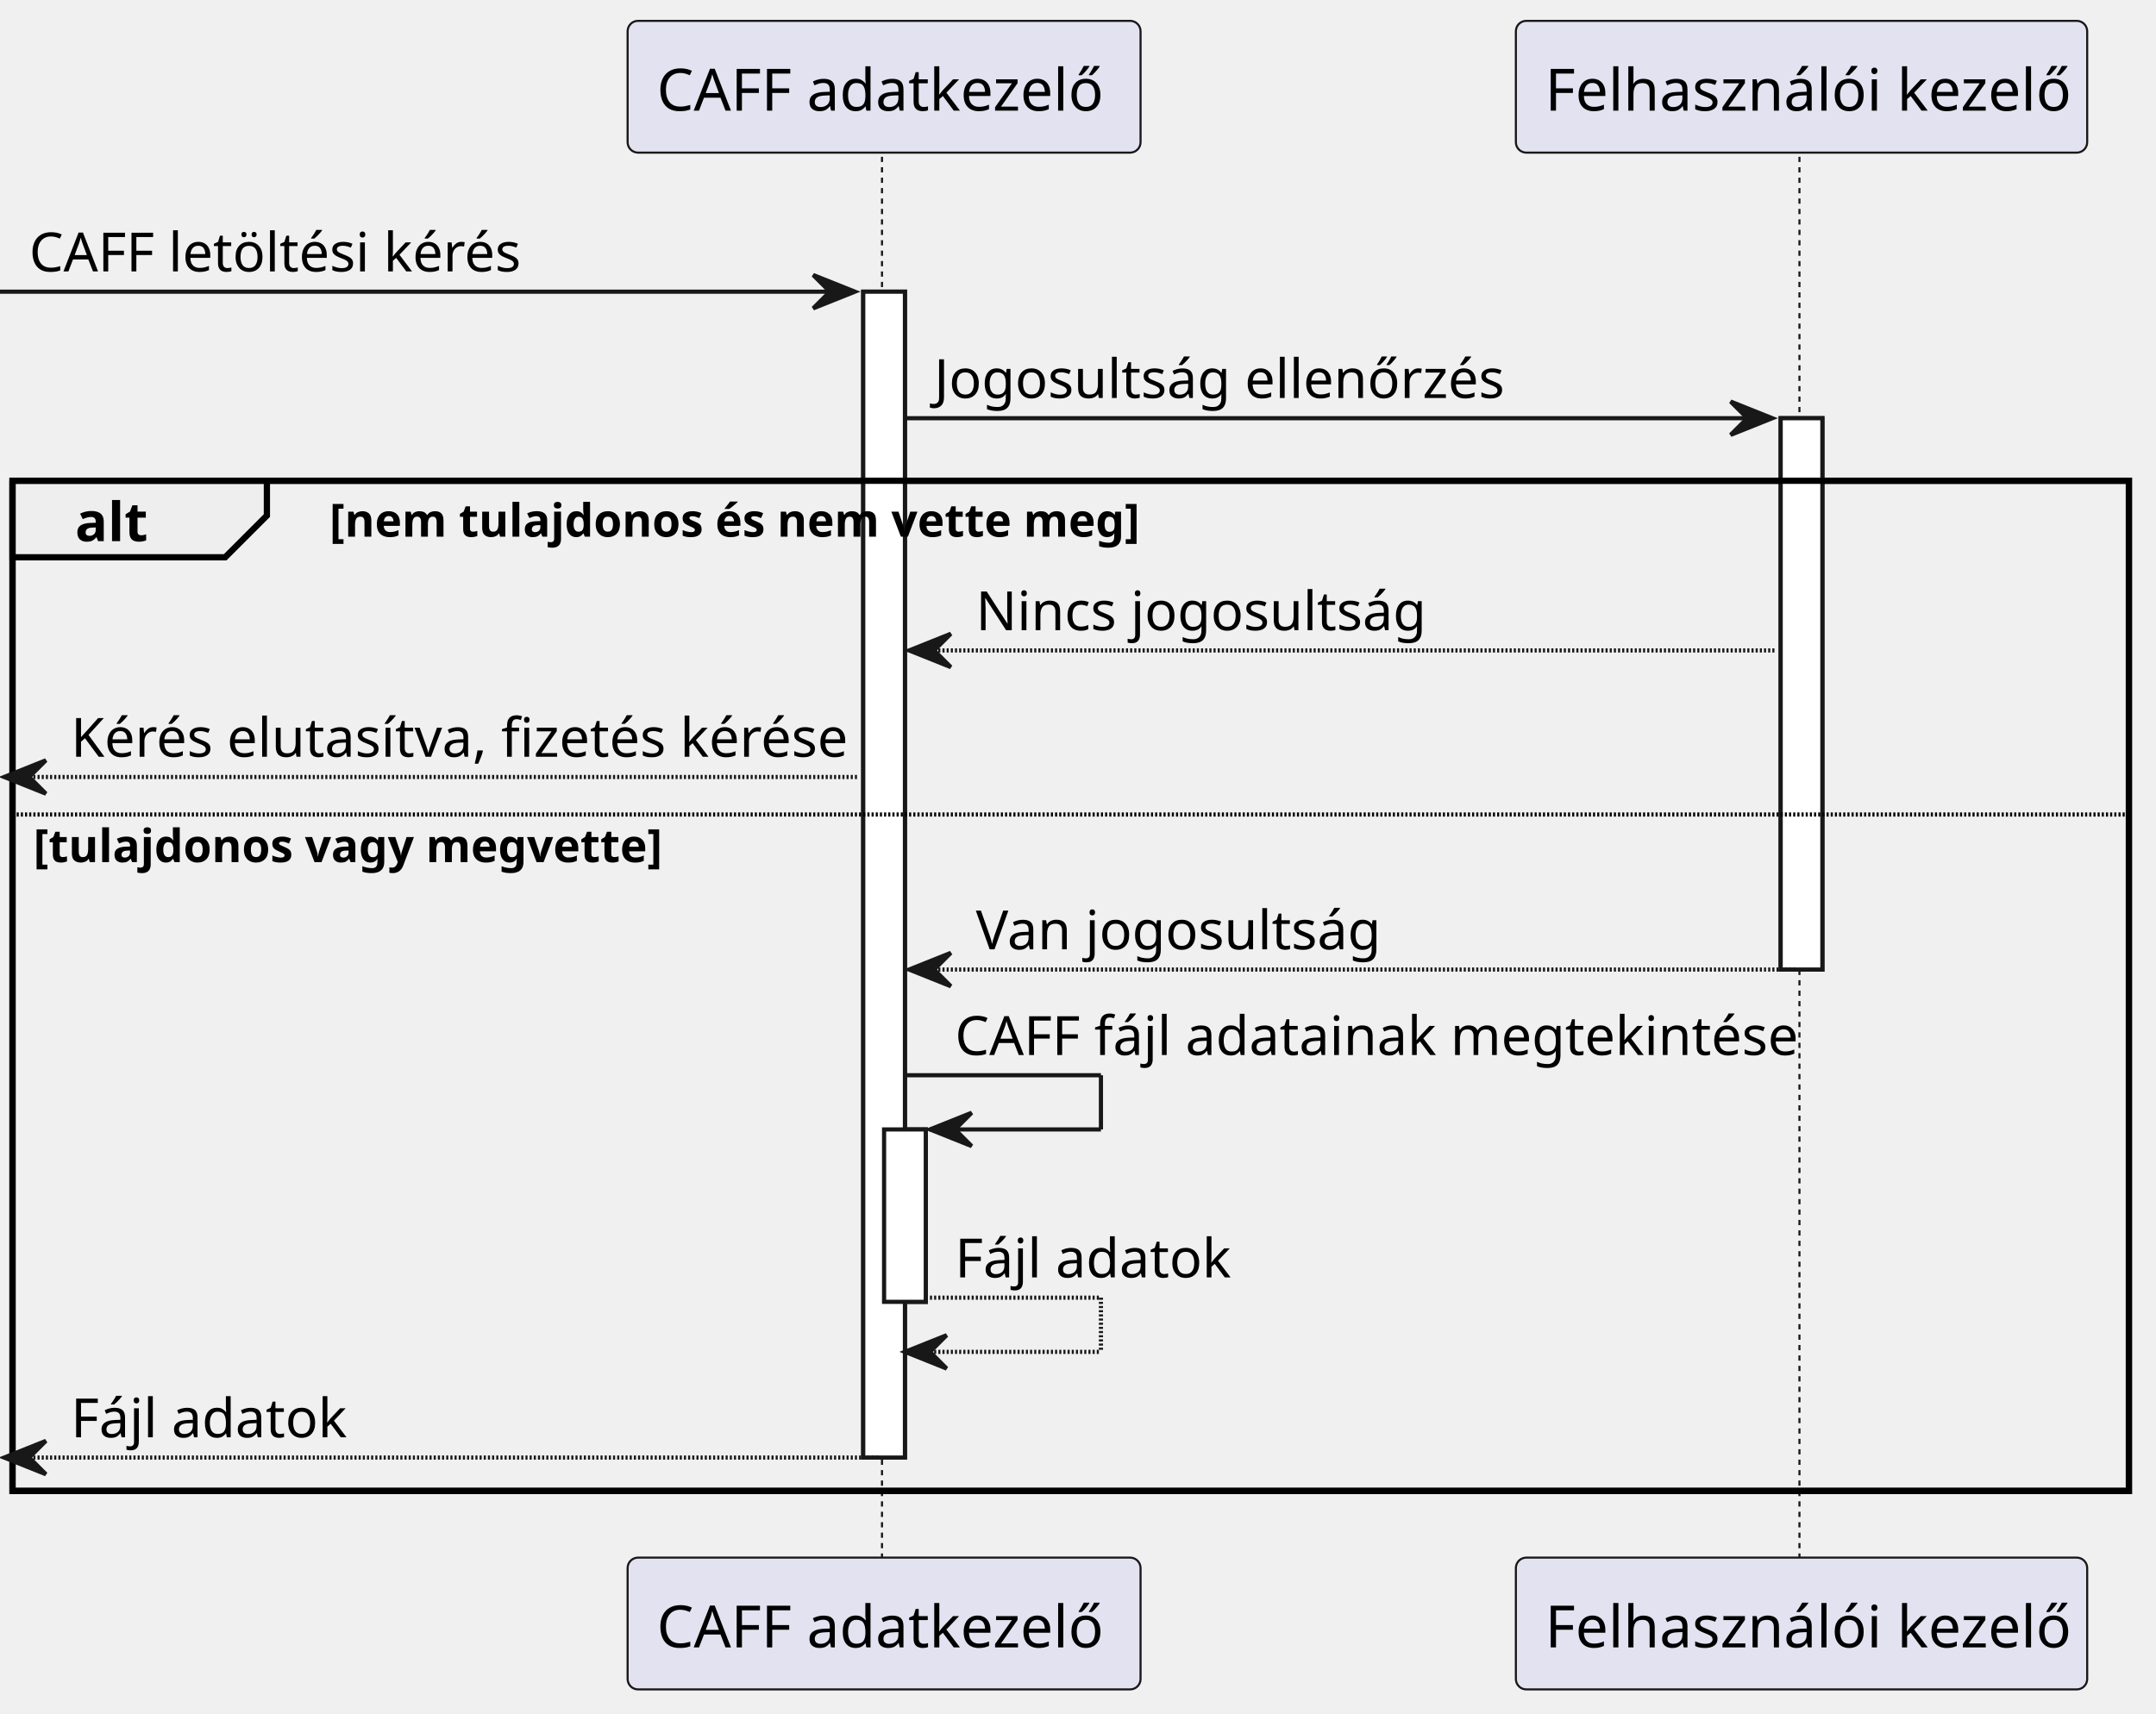
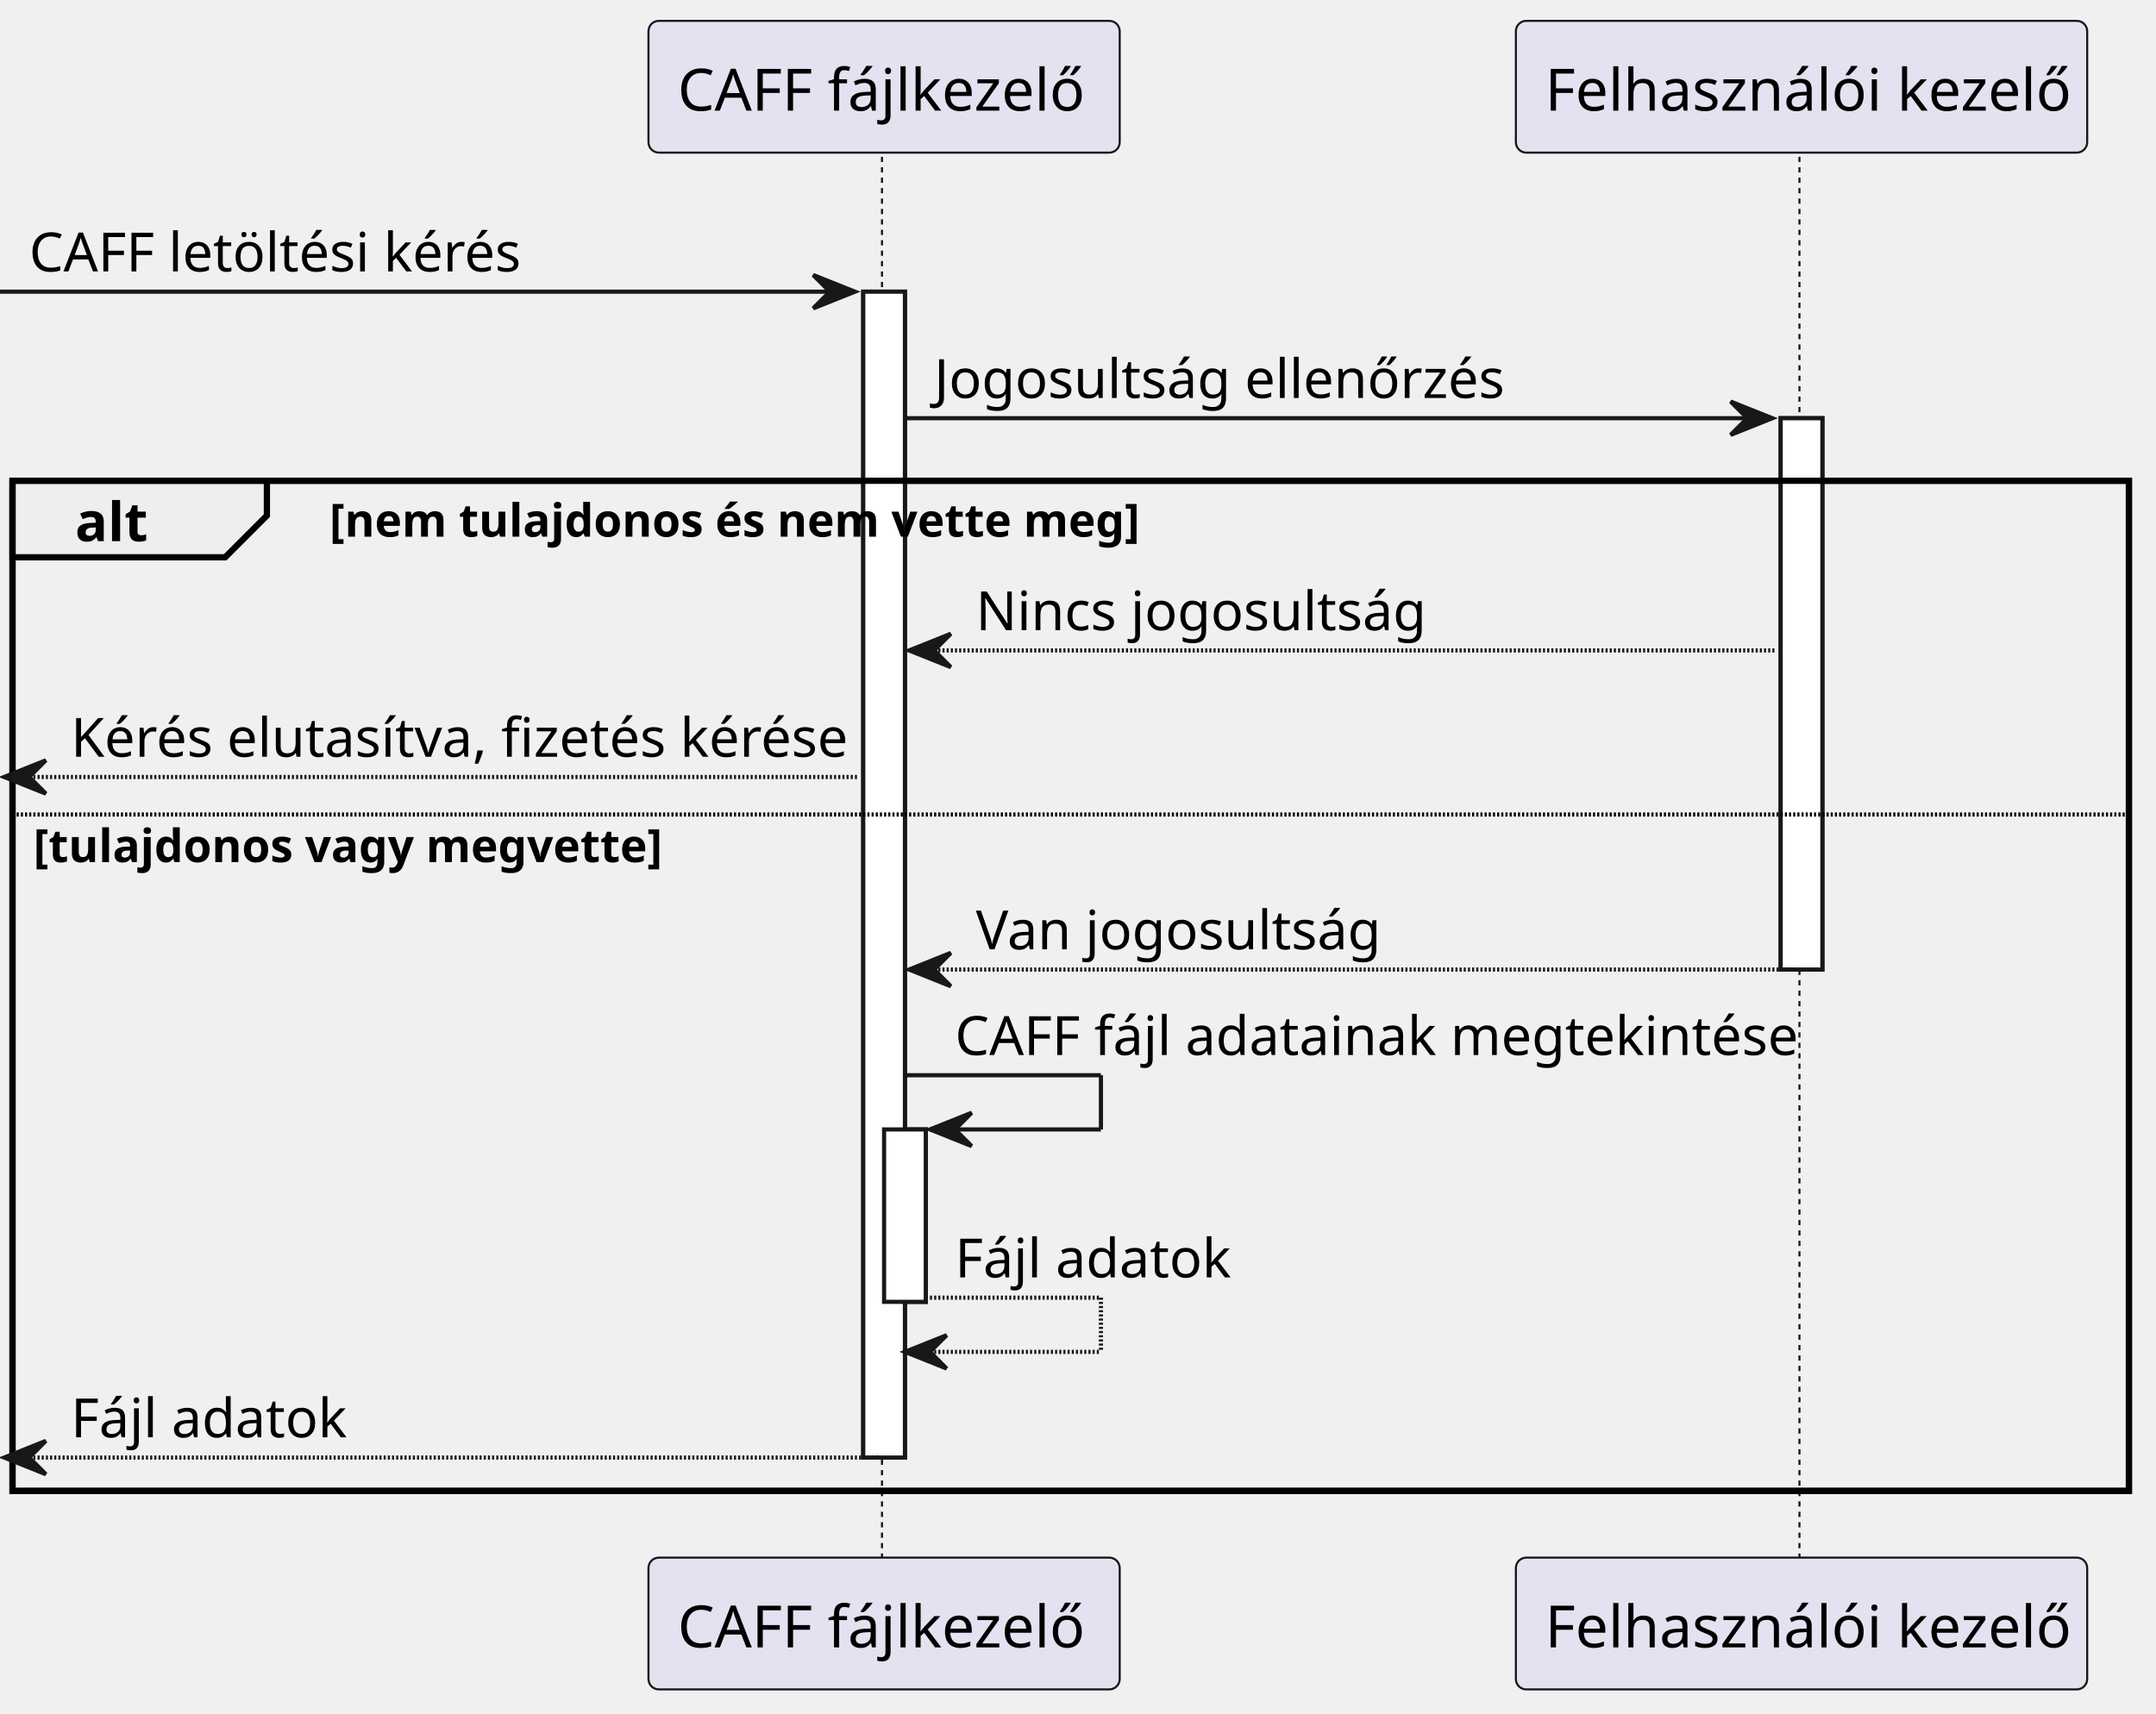
<svg xmlns="http://www.w3.org/2000/svg" contentStyleType="text/css" height="1644px" preserveAspectRatio="none" style="width:2068px;height:1644px;background:#FFFFFF;" version="1.1" viewBox="0 0 2068 1644" width="2068px" zoomAndPan="magnify">
  <defs />
  <g>
    <rect fill="#FFFFFF" height="1118.594" style="stroke:#181818;stroke-width:4.0;" width="40" x="828" y="279.844" />
    <rect fill="#FFFFFF" height="165.406" style="stroke:#181818;stroke-width:4.0;" width="40" x="848" y="1083.625" />
    <rect fill="#FFFFFF" height="528.969" style="stroke:#181818;stroke-width:4.0;" width="40" x="1708" y="401.25" />
    <rect fill="none" height="969.188" style="stroke:#000000;stroke-width:6.0;" width="2030" x="12" y="461.25" />
    <line style="stroke:#181818;stroke-width:2.0;stroke-dasharray:5.0,5.0;" x1="846" x2="846" y1="150.438" y2="1498.438" />
    <line style="stroke:#181818;stroke-width:2.0;stroke-dasharray:5.0,5.0;" x1="1726" x2="1726" y1="150.438" y2="1498.438" />
-     <rect fill="#E2E2F0" height="126.438" rx="10" ry="10" style="stroke:#181818;stroke-width:2.0;" width="492" x="602" y="20" />
-     <text fill="#000000" font-family="sans-serif" font-size="56" lengthAdjust="spacing" textLength="436" x="630" y="106.133">CAFF adatkezelő</text>
-     <rect fill="#E2E2F0" height="126.438" rx="10" ry="10" style="stroke:#181818;stroke-width:2.0;" width="492" x="602" y="1494.438" />
-     <text fill="#000000" font-family="sans-serif" font-size="56" lengthAdjust="spacing" textLength="436" x="630" y="1580.57">CAFF adatkezelő</text>
+     <rect fill="#E2E2F0" height="126.438" rx="10" ry="10" style="stroke:#181818;stroke-width:2.0;" width="452" x="622" y="20" />
+     <text fill="#000000" font-family="sans-serif" font-size="56" lengthAdjust="spacing" textLength="396" x="650" y="106.133">CAFF fájlkezelő</text>
+     <rect fill="#E2E2F0" height="126.438" rx="10" ry="10" style="stroke:#181818;stroke-width:2.0;" width="452" x="622" y="1494.438" />
+     <text fill="#000000" font-family="sans-serif" font-size="56" lengthAdjust="spacing" textLength="396" x="650" y="1580.57">CAFF fájlkezelő</text>
    <rect fill="#E2E2F0" height="126.438" rx="10" ry="10" style="stroke:#181818;stroke-width:2.0;" width="548" x="1454" y="20" />
    <text fill="#000000" font-family="sans-serif" font-size="56" lengthAdjust="spacing" textLength="492" x="1482" y="106.133">Felhasználói kezelő</text>
    <rect fill="#E2E2F0" height="126.438" rx="10" ry="10" style="stroke:#181818;stroke-width:2.0;" width="548" x="1454" y="1494.438" />
    <text fill="#000000" font-family="sans-serif" font-size="56" lengthAdjust="spacing" textLength="492" x="1482" y="1580.57">Felhasználói kezelő</text>
    <rect fill="#FFFFFF" height="1118.594" style="stroke:#181818;stroke-width:4.0;" width="40" x="828" y="279.844" />
    <rect fill="#FFFFFF" height="165.406" style="stroke:#181818;stroke-width:4.0;" width="40" x="848" y="1083.625" />
    <rect fill="#FFFFFF" height="528.969" style="stroke:#181818;stroke-width:4.0;" width="40" x="1708" y="401.25" />
    <polygon fill="#181818" points="780,263.844,820,279.844,780,295.844,796,279.844" style="stroke:#181818;stroke-width:4.0;" />
    <line style="stroke:#181818;stroke-width:4.0;" x1="0" x2="804" y1="279.844" y2="279.844" />
    <text fill="#000000" font-family="sans-serif" font-size="52" lengthAdjust="spacing" textLength="476" x="28" y="260.418">CAFF letöltési kérés</text>
    <polygon fill="#181818" points="1660,385.25,1700,401.25,1660,417.25,1676,401.25" style="stroke:#181818;stroke-width:4.0;" />
    <line style="stroke:#181818;stroke-width:4.0;" x1="868" x2="1684" y1="401.25" y2="401.25" />
    <text fill="#000000" font-family="sans-serif" font-size="52" lengthAdjust="spacing" textLength="528" x="896" y="381.824">Jogosultság ellenőrzés</text>
    <path d="M12,461.25 L256,461.25 L256,494.656 L216,534.656 L12,534.656 L12,461.25 " fill="#EEEEEE" style="stroke:#000000;stroke-width:6.0;" />
    <rect fill="none" height="969.188" style="stroke:#000000;stroke-width:6.0;" width="2030" x="12" y="461.25" />
    <text fill="#000000" font-family="sans-serif" font-size="52" font-weight="bold" lengthAdjust="spacing" textLength="64" x="72" y="519.231">alt</text>
    <text fill="#000000" font-family="sans-serif" font-size="44" font-weight="bold" lengthAdjust="spacing" textLength="792" x="316" y="514.926">[nem tulajdonos és nem vette meg]</text>
    <polygon fill="#181818" points="912,608.062,872,624.062,912,640.062,896,624.062" style="stroke:#181818;stroke-width:4.0;" />
    <line style="stroke:#181818;stroke-width:4.0;stroke-dasharray:2.0,2.0;" x1="888" x2="1704" y1="624.062" y2="624.062" />
    <text fill="#000000" font-family="sans-serif" font-size="52" lengthAdjust="spacing" textLength="412" x="936" y="604.637">Nincs jogosultság</text>
    <polygon fill="#181818" points="44,729.469,4,745.469,44,761.469,28,745.469" style="stroke:#181818;stroke-width:4.0;" />
    <line style="stroke:#181818;stroke-width:4.0;stroke-dasharray:2.0,2.0;" x1="20" x2="824" y1="745.469" y2="745.469" />
    <text fill="#000000" font-family="sans-serif" font-size="52" lengthAdjust="spacing" textLength="724" x="68" y="726.043">Kérés elutasítva, fizetés kérése</text>
    <line style="stroke:#000000;stroke-width:4.0;stroke-dasharray:2.0,2.0;" x1="12" x2="2042" y1="781.469" y2="781.469" />
    <text fill="#000000" font-family="sans-serif" font-size="44" font-weight="bold" lengthAdjust="spacing" textLength="600" x="32" y="827.144">[tulajdonos vagy megvette]</text>
    <polygon fill="#181818" points="912,914.219,872,930.219,912,946.219,896,930.219" style="stroke:#181818;stroke-width:4.0;" />
    <line style="stroke:#181818;stroke-width:4.0;stroke-dasharray:2.0,2.0;" x1="888" x2="1724" y1="930.219" y2="930.219" />
    <text fill="#000000" font-family="sans-serif" font-size="52" lengthAdjust="spacing" textLength="372" x="936" y="910.793">Van jogosultság</text>
    <line style="stroke:#181818;stroke-width:4.0;" x1="868" x2="1056" y1="1031.625" y2="1031.625" />
    <line style="stroke:#181818;stroke-width:4.0;" x1="1056" x2="1056" y1="1031.625" y2="1083.625" />
    <line style="stroke:#181818;stroke-width:4.0;" x1="892" x2="1056" y1="1083.625" y2="1083.625" />
    <polygon fill="#181818" points="932,1067.625,892,1083.625,932,1099.625,916,1083.625" style="stroke:#181818;stroke-width:4.0;" />
    <text fill="#000000" font-family="sans-serif" font-size="52" lengthAdjust="spacing" textLength="784" x="916" y="1012.199">CAFF fájl adatainak megtekintése</text>
    <line style="stroke:#181818;stroke-width:4.0;stroke-dasharray:2.0,2.0;" x1="888" x2="1056" y1="1245.031" y2="1245.031" />
    <line style="stroke:#181818;stroke-width:4.0;stroke-dasharray:2.0,2.0;" x1="1056" x2="1056" y1="1245.031" y2="1297.031" />
    <line style="stroke:#181818;stroke-width:4.0;stroke-dasharray:2.0,2.0;" x1="868" x2="1056" y1="1297.031" y2="1297.031" />
    <polygon fill="#181818" points="908,1281.031,868,1297.031,908,1313.031,892,1297.031" style="stroke:#181818;stroke-width:4.0;" />
    <text fill="#000000" font-family="sans-serif" font-size="52" lengthAdjust="spacing" textLength="256" x="916" y="1225.605">Fájl adatok</text>
    <polygon fill="#181818" points="44,1382.438,4,1398.438,44,1414.438,28,1398.438" style="stroke:#181818;stroke-width:4.0;" />
    <line style="stroke:#181818;stroke-width:4.0;stroke-dasharray:2.0,2.0;" x1="20" x2="844" y1="1398.438" y2="1398.438" />
    <text fill="#000000" font-family="sans-serif" font-size="52" lengthAdjust="spacing" textLength="256" x="68" y="1379.012">Fájl adatok</text>
  </g>
</svg>
